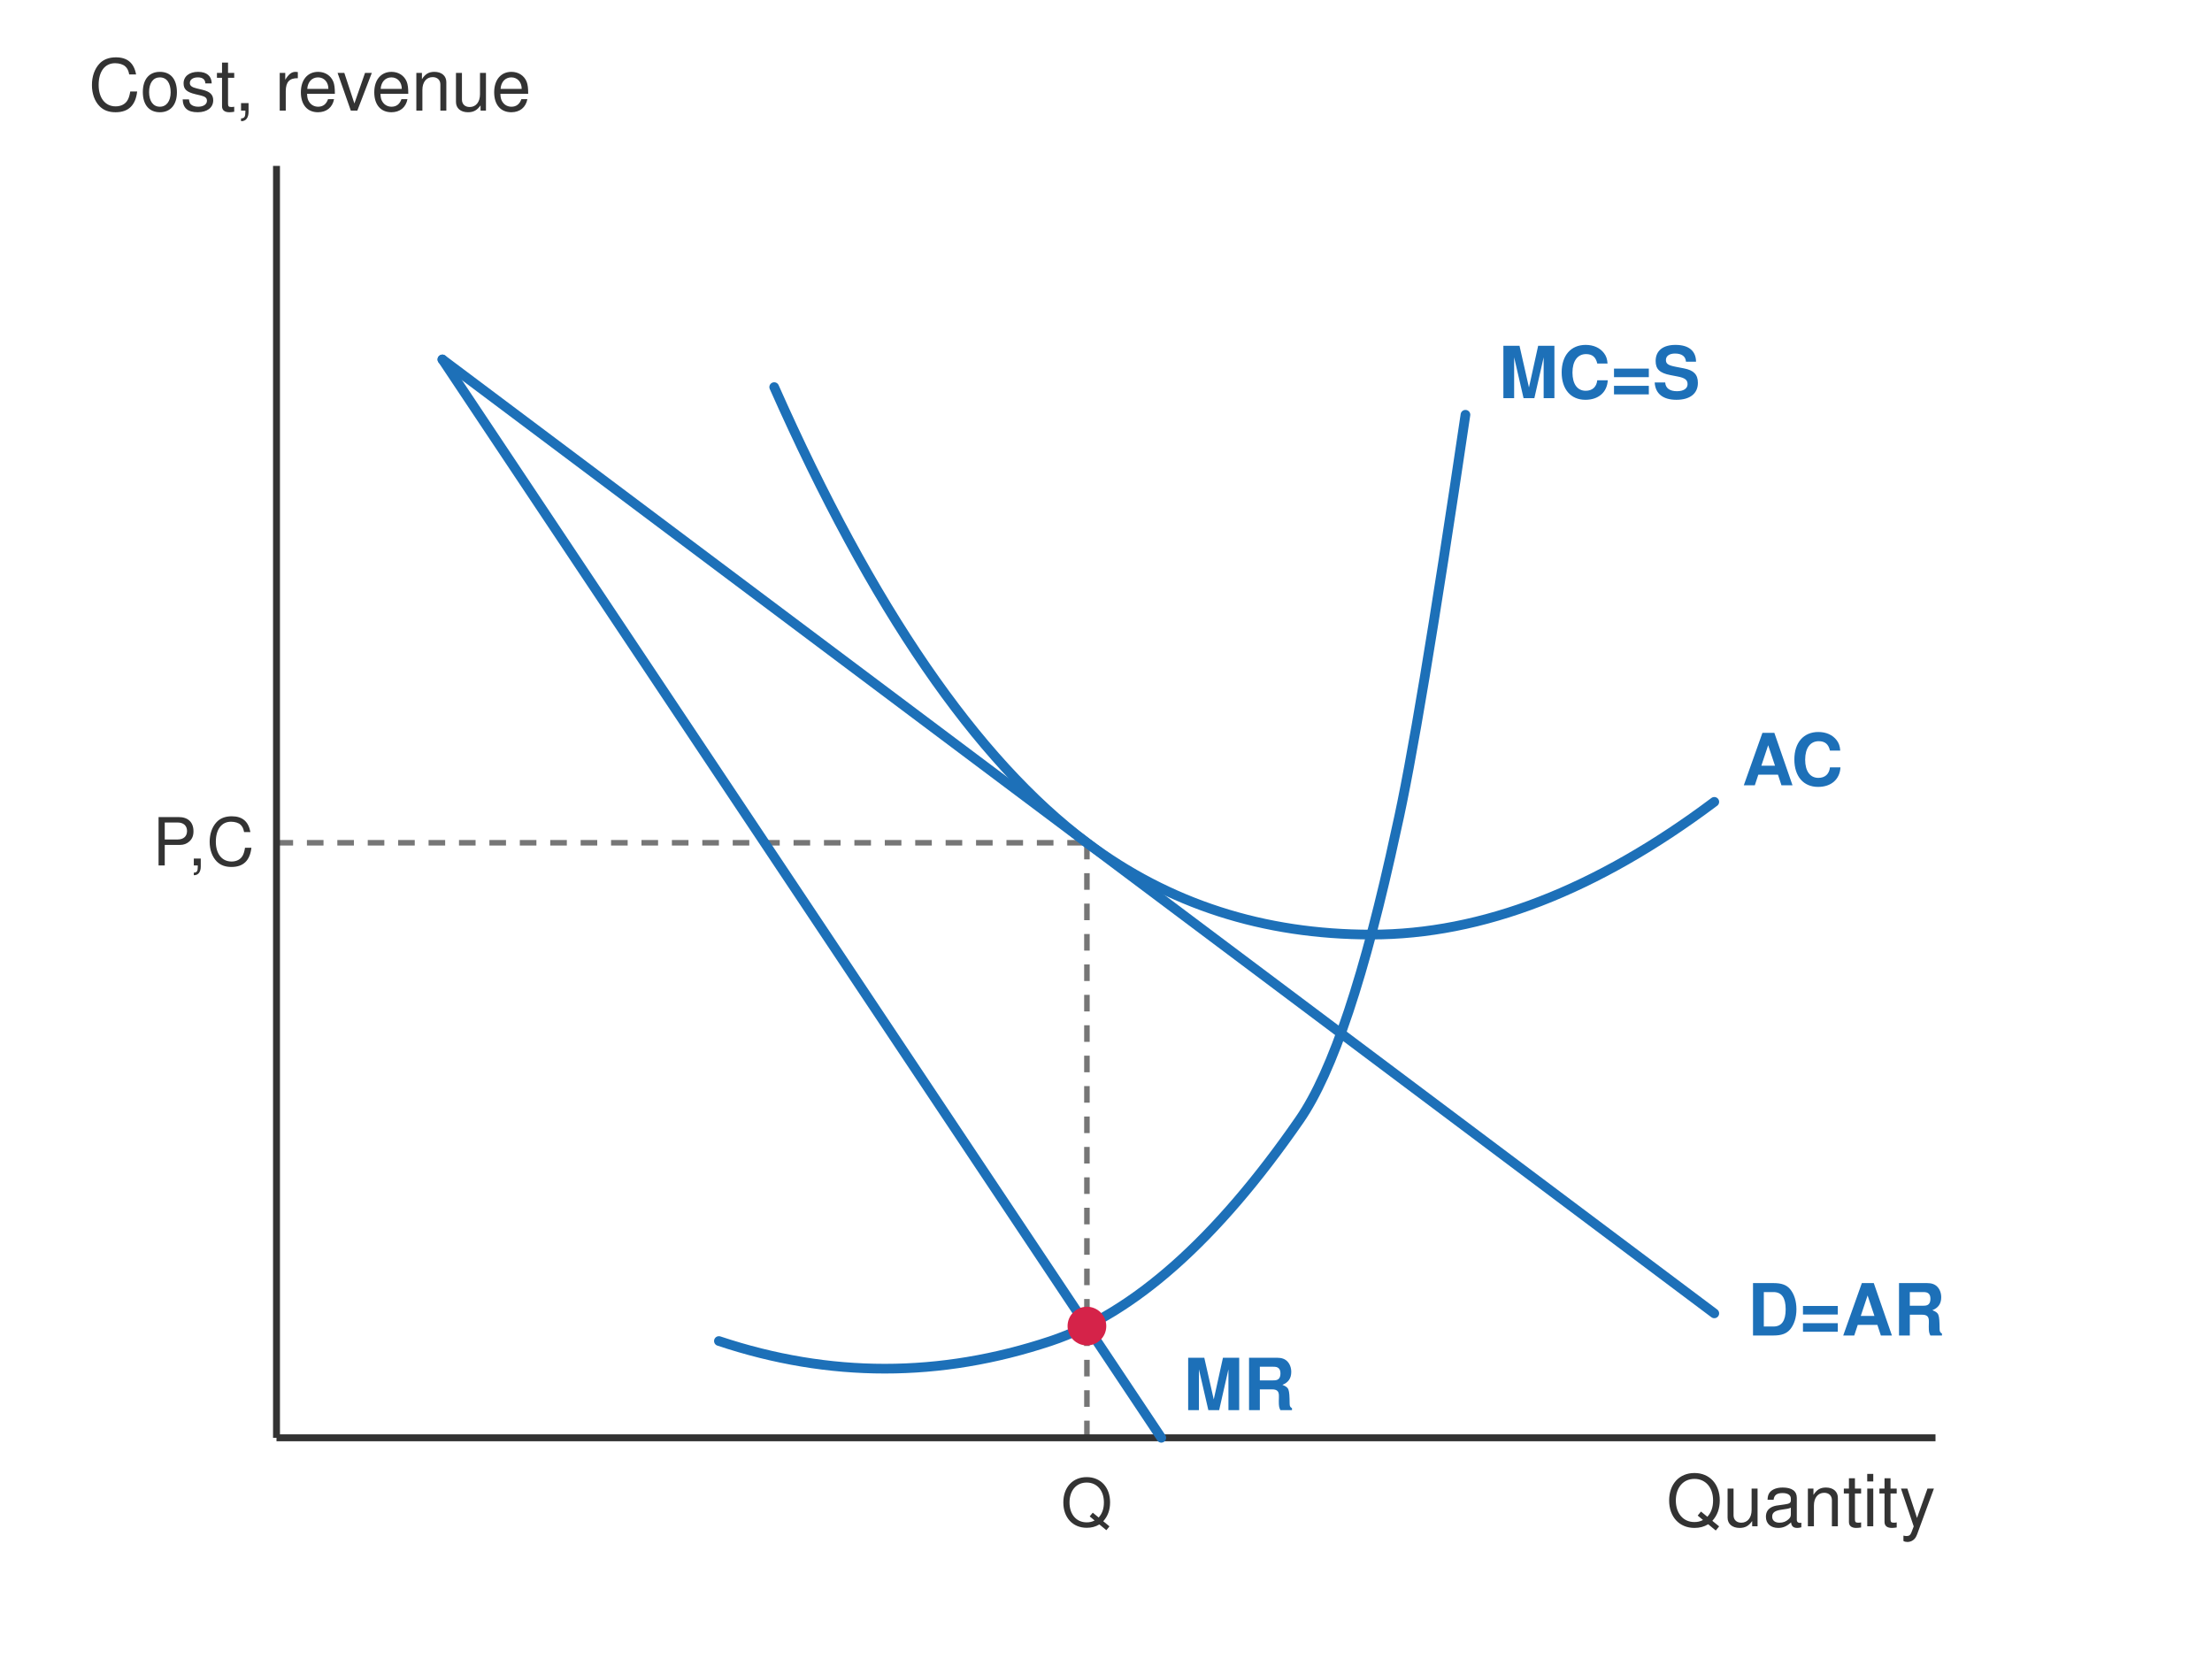
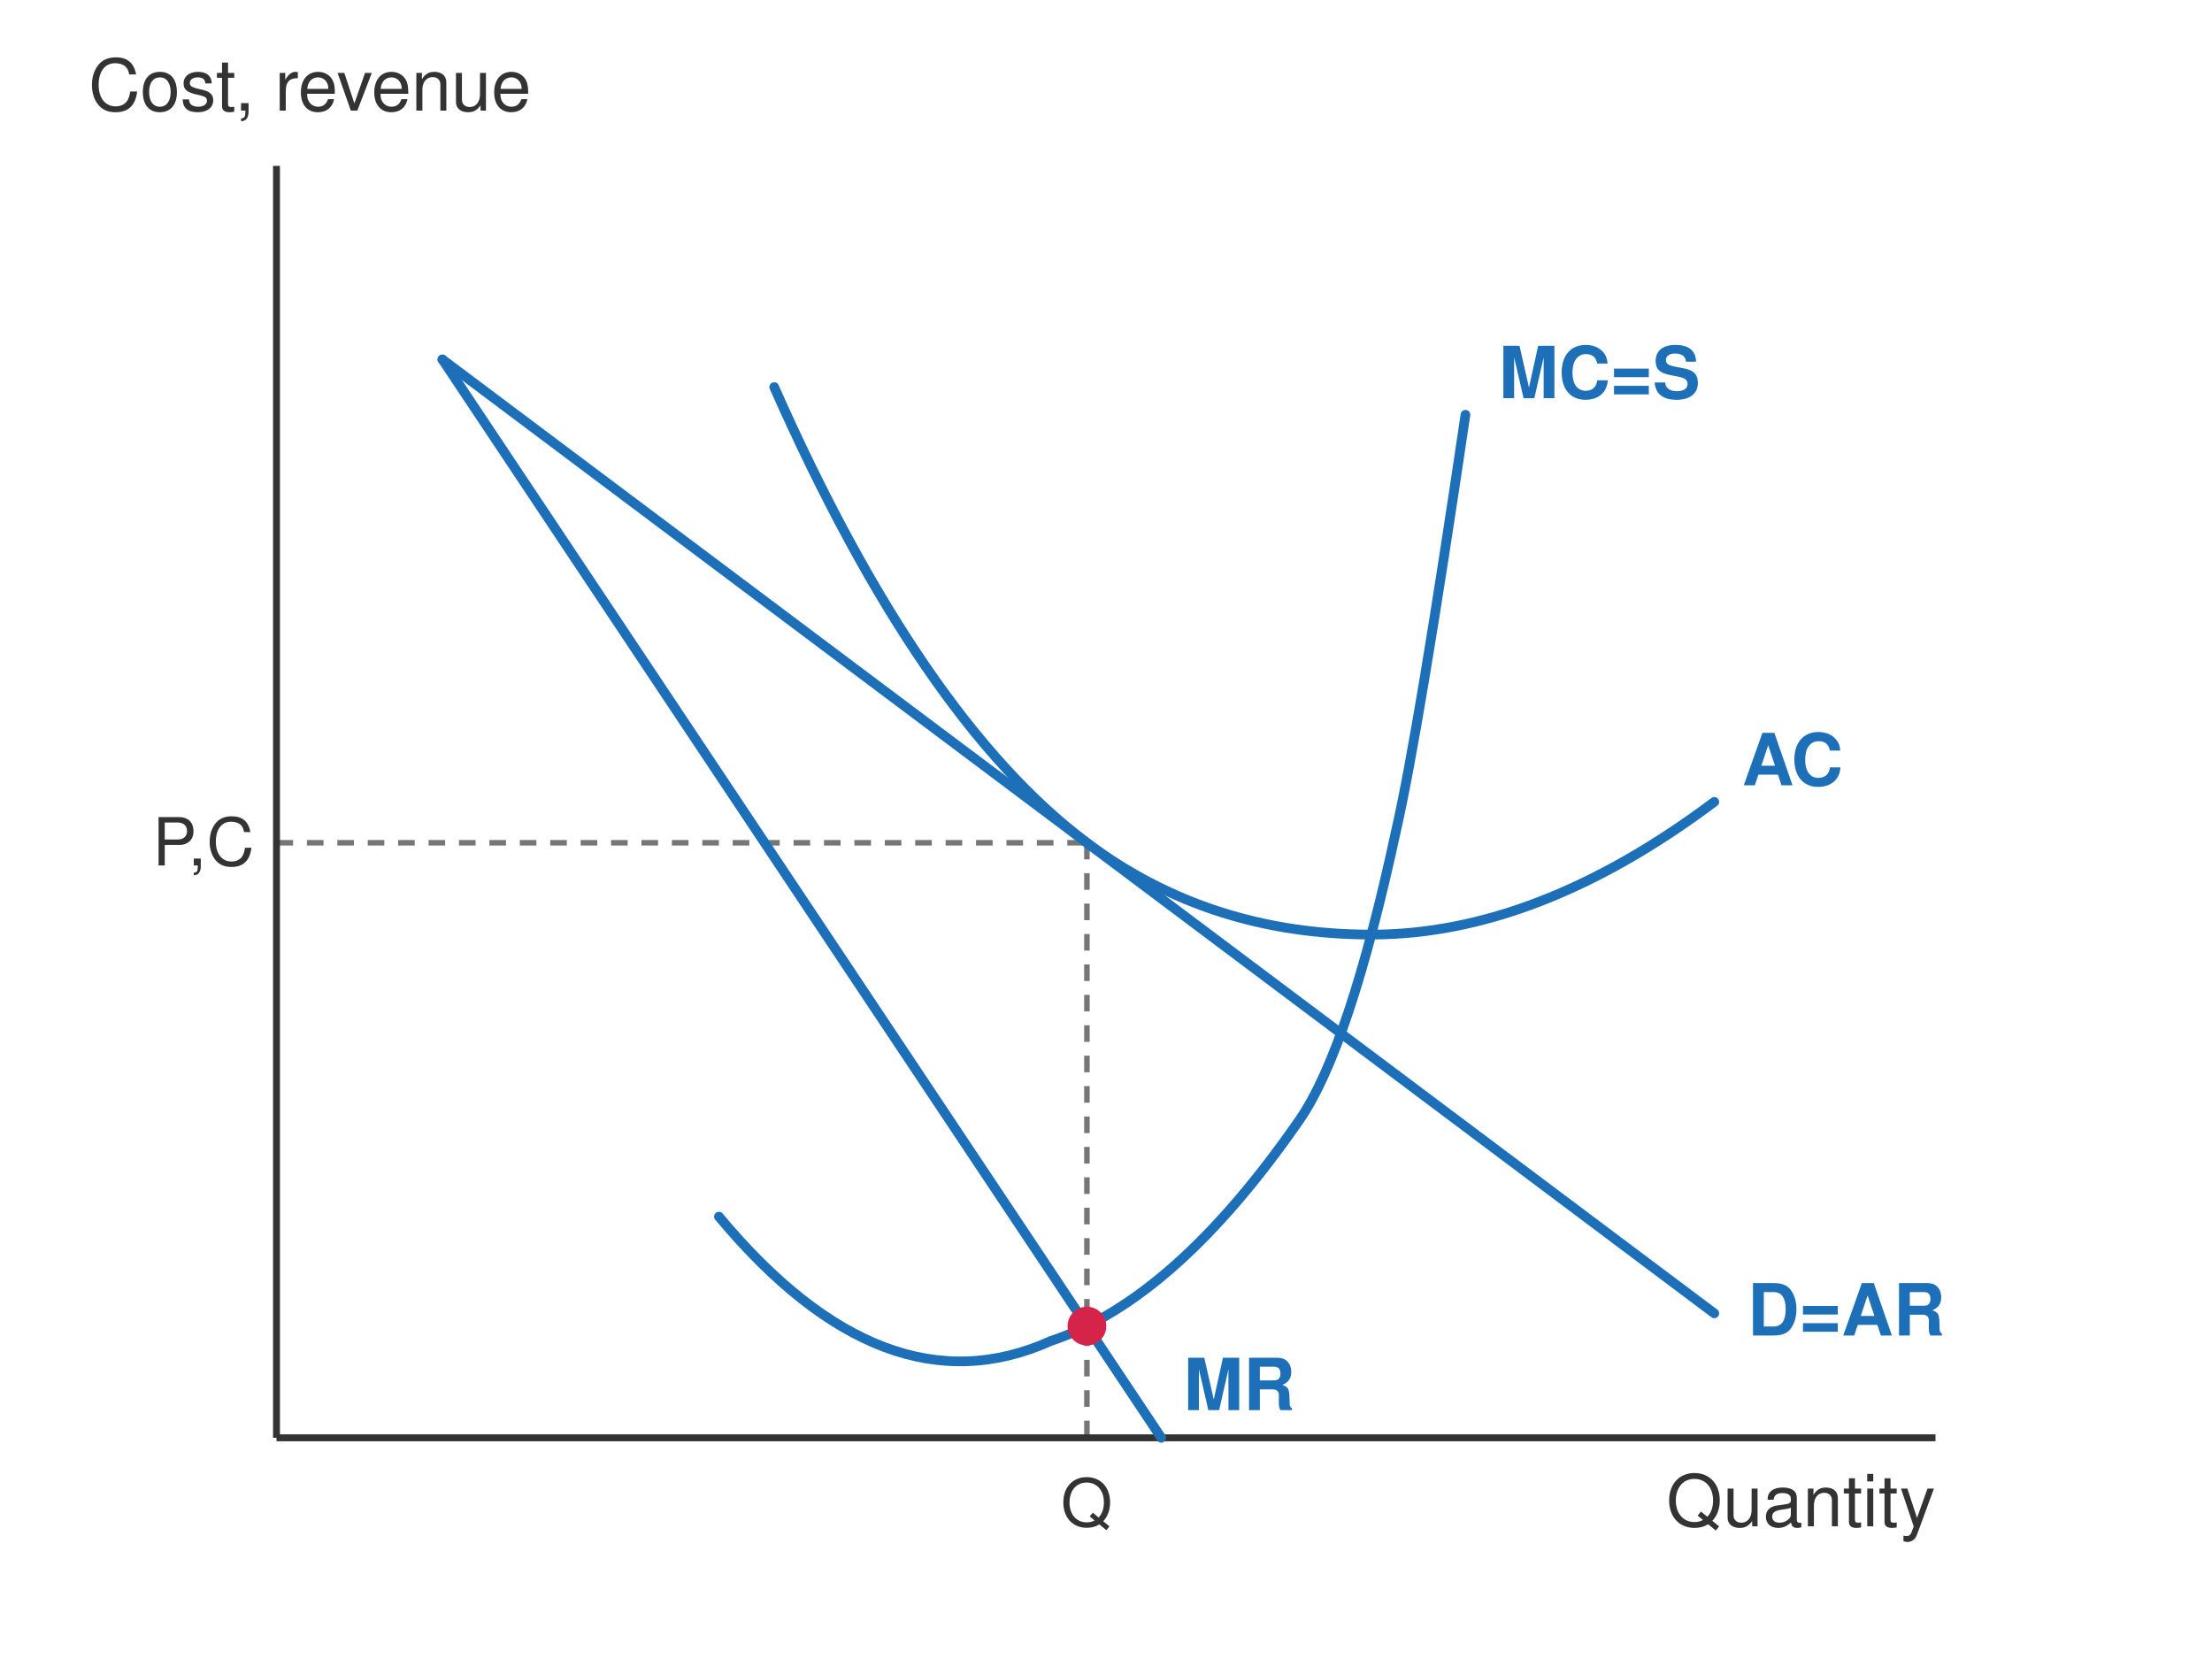
<svg xmlns="http://www.w3.org/2000/svg" viewBox="0 0 800 600" role="img" aria-labelledby="t d" font-family="Helvetica Neue, Helvetica, Arial, sans-serif">
  <line x1="100" y1="304.8" x2="393.1" y2="304.8" stroke="#767676" stroke-width="2" stroke-dasharray="6 5" />
  <line x1="393.1" y1="304.8" x2="393.1" y2="520" stroke="#767676" stroke-width="2" stroke-dasharray="6 5" />
  <line x1="100" y1="60" x2="100" y2="520" stroke="#333333" stroke-width="2.5" />
  <line x1="100" y1="520" x2="700" y2="520" stroke="#333333" stroke-width="2.5" />
  <text x="32" y="40" font-size="26" fill="#333333">Cost, revenue</text>
  <text x="700" y="552" font-size="26" fill="#333333" text-anchor="end">Quantity</text>
  <line x1="160" y1="130" x2="620" y2="475" stroke="#1d70b8" stroke-width="3.5" stroke-linecap="round" />
  <line x1="160" y1="130" x2="420" y2="520" stroke="#1d70b8" stroke-width="3.5" stroke-linecap="round" />
-   <path d="M 260,485 Q 320,505 380,485 Q 425,470 470,405 Q 488,379 505,300 Q 513,265 530,150" fill="none" stroke="#1d70b8" stroke-width="3.5" stroke-linecap="round" />
+   <path d="M 260,440 Q 320,512 380,485 Q 425,470 470,405 Q 488,379 505,300 Q 513,265 530,150" fill="none" stroke="#1d70b8" stroke-width="3.5" stroke-linecap="round" />
  <path d="M 280,140 Q 333.1,259.8 393.1,304.8 Q 437.37,338 496,338 Q 556,338 620,290" fill="none" stroke="#1d70b8" stroke-width="3.5" stroke-linecap="round" />
  <circle cx="393.1" cy="479.6" r="7" fill="#d52349" />
  <text x="542" y="144" font-size="26" font-weight="700" fill="#1d70b8">MC=S</text>
  <text x="630" y="284" font-size="26" font-weight="700" fill="#1d70b8">AC</text>
  <text x="632" y="483" font-size="26" font-weight="700" fill="#1d70b8">D=AR</text>
  <text x="428" y="510" font-size="26" font-weight="700" fill="#1d70b8">MR</text>
  <text x="92" y="313" font-size="24" fill="#333333" text-anchor="end">P,C</text>
  <text x="393" y="552" font-size="24" fill="#333333" text-anchor="middle">Q</text>
</svg>
